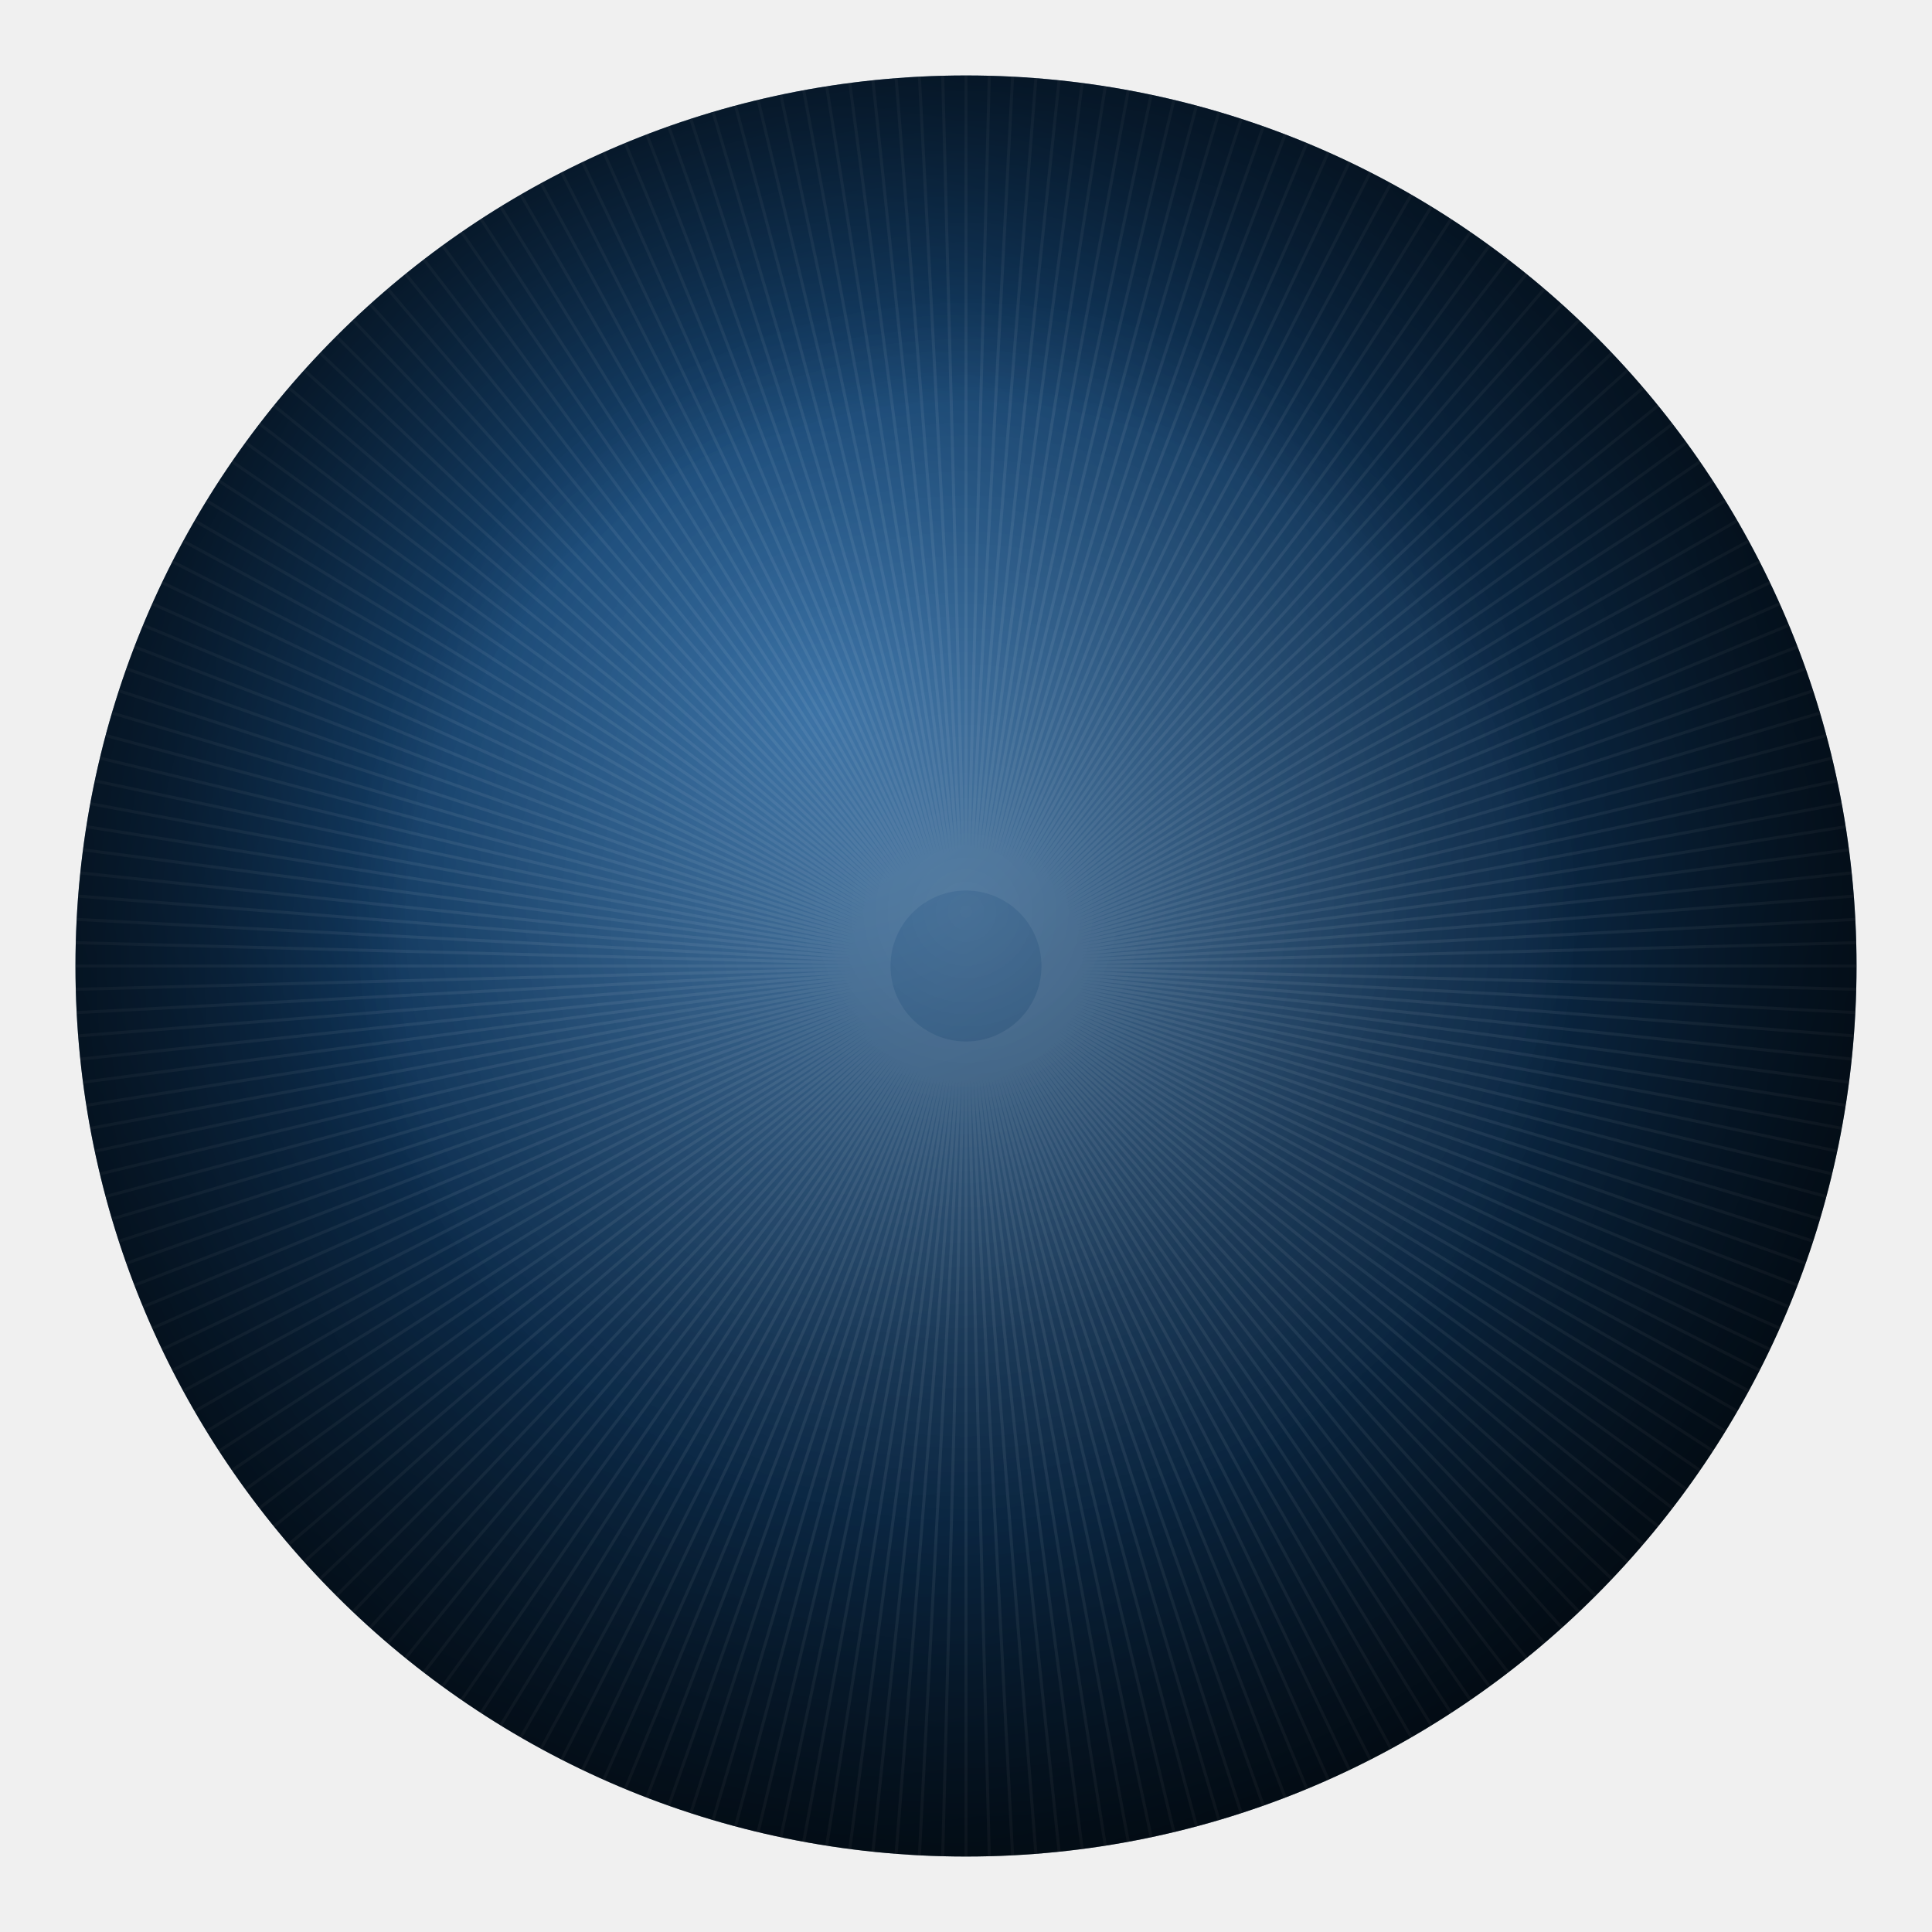
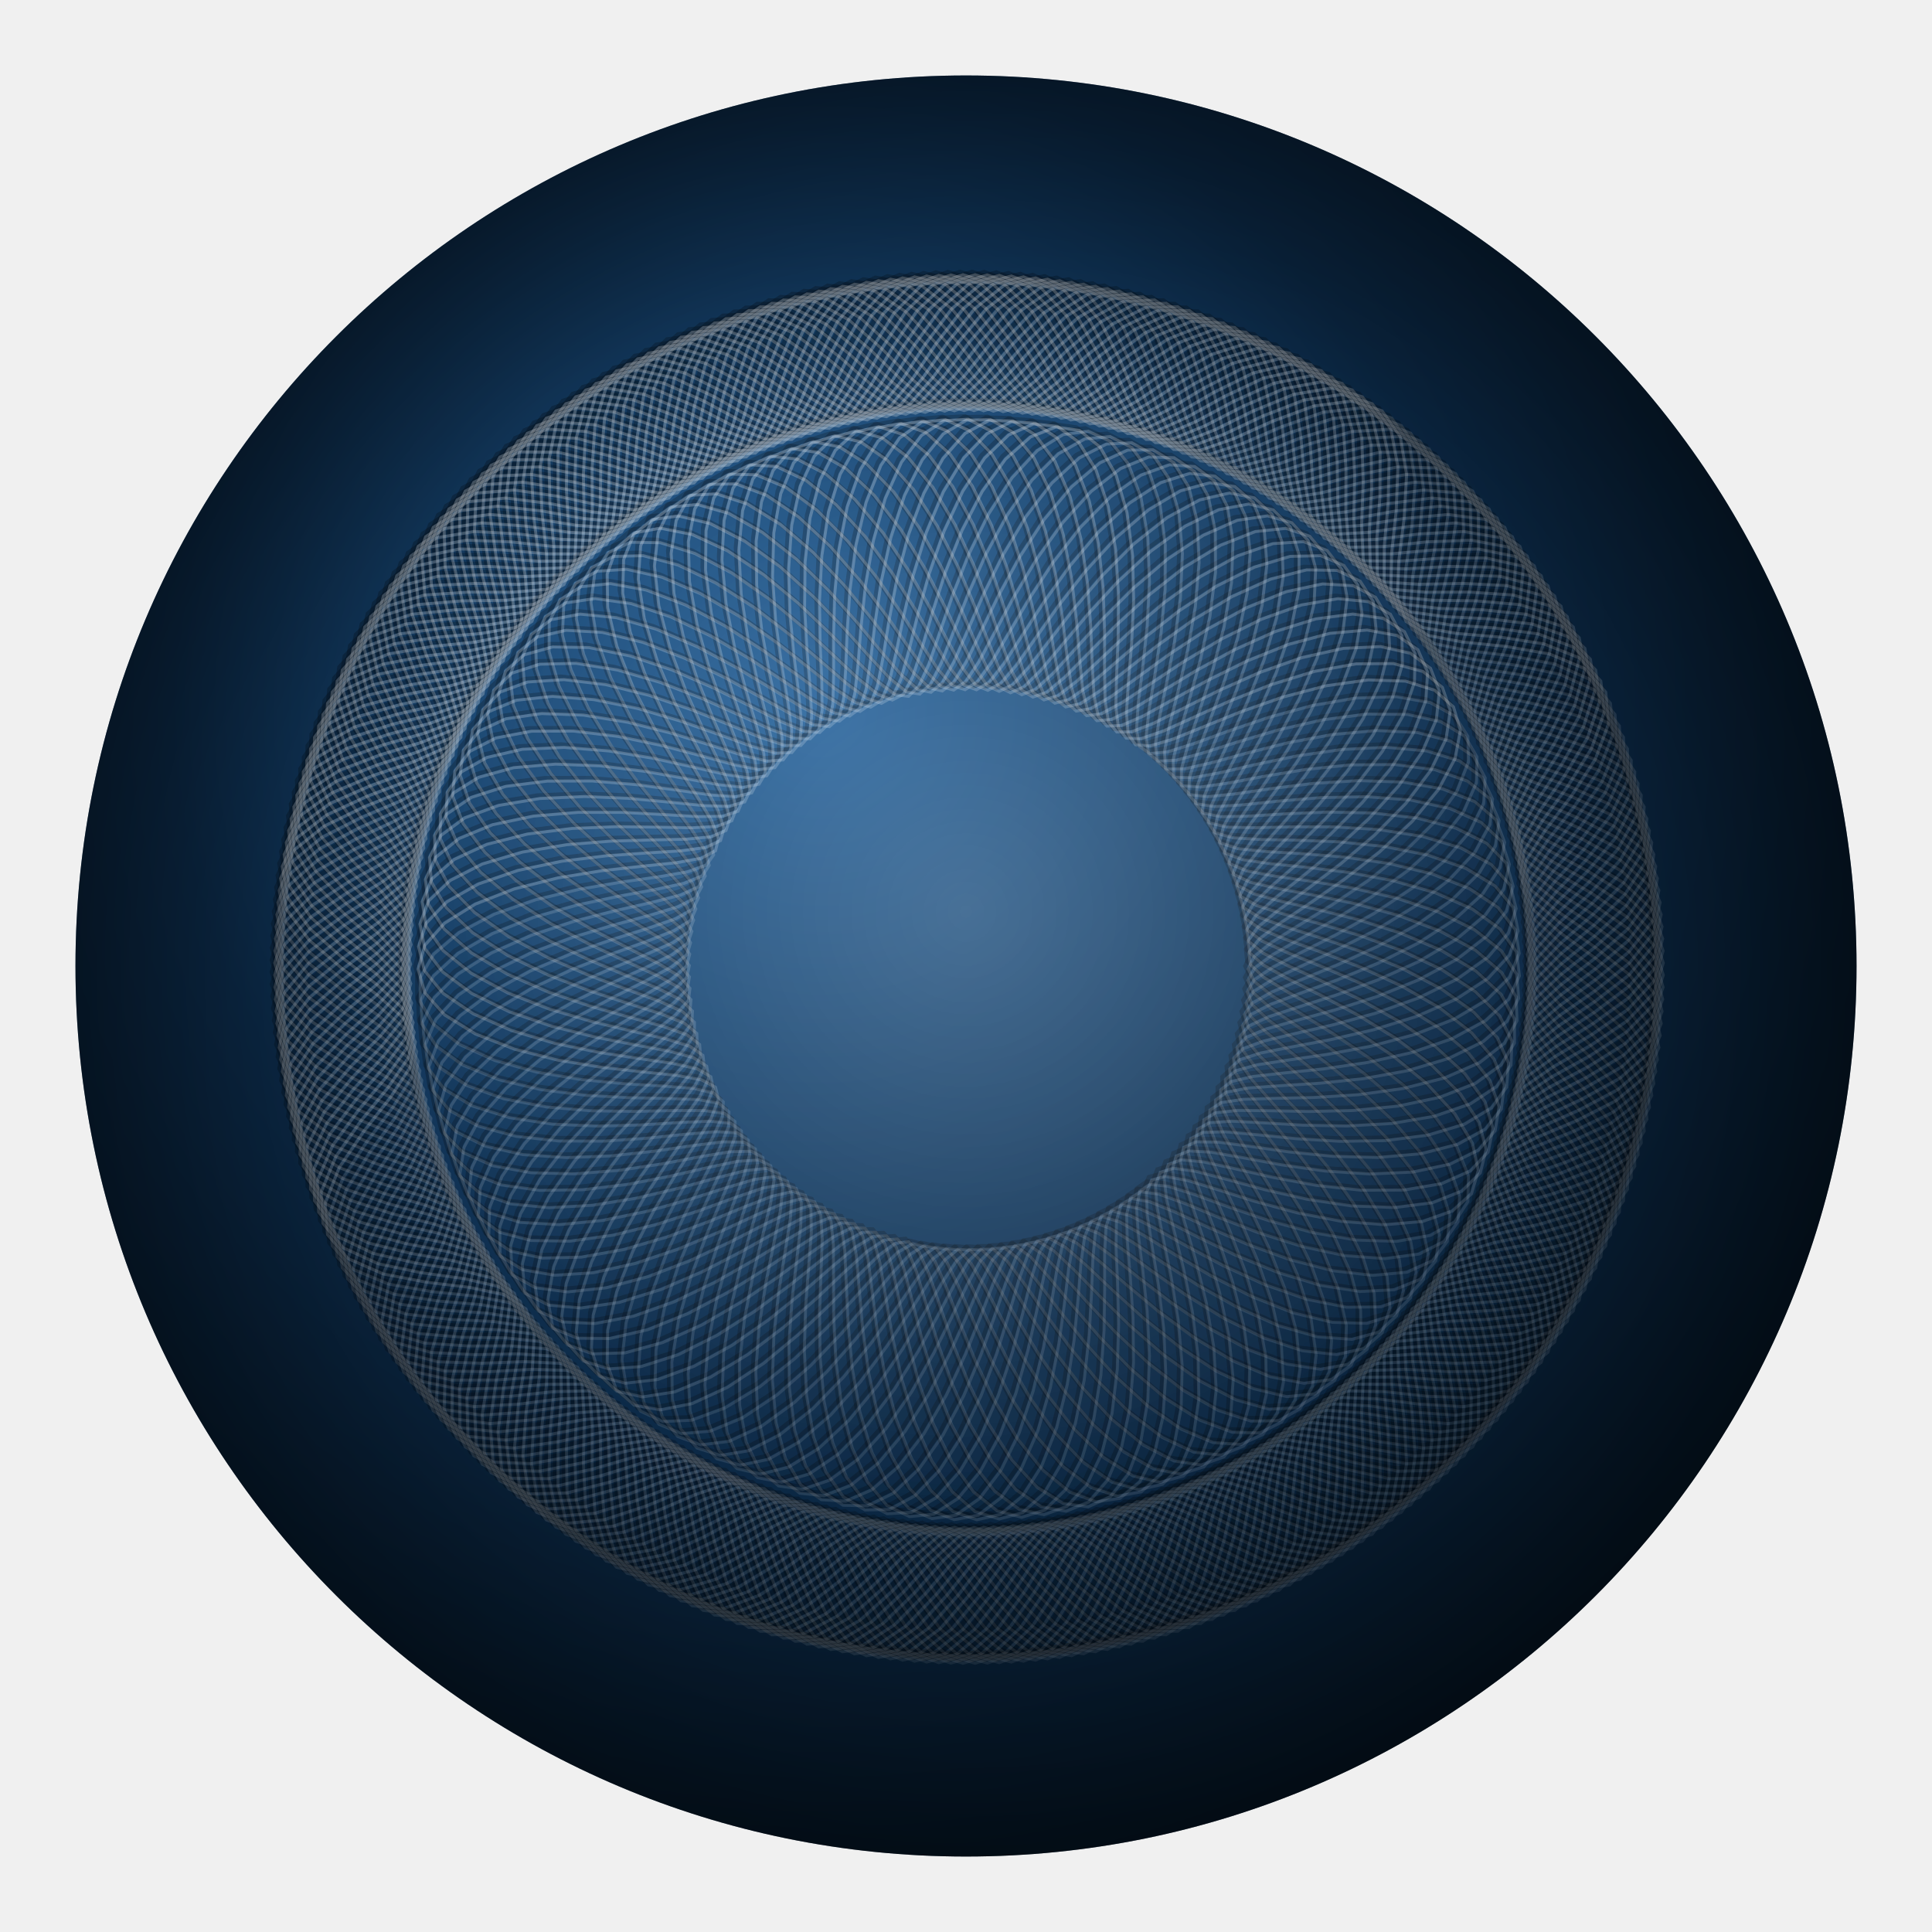
<svg xmlns="http://www.w3.org/2000/svg" viewBox="0 0 512 512">
  <defs>
    <radialGradient id="field" cx=".42" cy=".36" r=".72">
      <stop offset="0" stop-color="#22609A" />
      <stop offset="0.5" stop-color="#0C2C4C" />
      <stop offset="1" stop-color="#04121F" />
    </radialGradient>
    <radialGradient id="lt" cx=".5" cy=".47" r=".34">
      <stop offset="0" stop-color="#FFFFFF" stop-opacity=".2" />
      <stop offset="1" stop-color="#FFFFFF" stop-opacity="0" />
    </radialGradient>
    <radialGradient id="vig" cx=".5" cy=".5" r=".5">
      <stop offset=".62" stop-color="#000" stop-opacity="0" />
      <stop offset="1" stop-color="#000" stop-opacity=".5" />
    </radialGradient>
+     <linearGradient id="gl" gradientUnits="userSpaceOnUse" x1="60" y1="40" x2="452" y2="472">
+       <stop offset="0" stop-color="#FFFFFF" stop-opacity=".36" />
+       <stop offset=".5" stop-color="#FFFFFF" stop-opacity=".14" />
+       <stop offset="1" stop-color="#FFFFFF" stop-opacity=".05" />
+     </linearGradient>
+     <path id="w1" d="M256 146L261.27 135.29L267.39 125.85L274.09 118.62L280.98 114.36L287.59 113.49L293.47 116.16L298.21 122.13L301.54 130.89L303.37 141.65L303.81 153.46L303.19 165.34L302 176.33L300.84 185.61L300.38 192.62L301.24 197.05L303.92 198.89L308.74 198.44L315.78 196.22L324.84 192.92L335.48 189.31L347 186.18L358.57 184.18L369.29 183.83L378.26 185.41L384.75 188.98L388.2 194.36L388.35 201.18L385.28 208.95L379.36 217.11L371.25 225.12L361.86 232.53L352.2 239.04L343.33 244.5L336.2 248.98L331.59 252.7L330 256L331.59 259.3L336.2 263.02L343.33 267.5L352.2 272.96L361.86 279.47L371.25 286.88L379.36 294.89L385.28 303.05L388.35 310.82L388.2 317.64L384.75 323.02L378.26 326.59L369.29 328.17L358.57 327.82L347 325.82L335.48 322.69L324.84 319.08L315.78 315.78L308.74 313.56L303.92 313.11L301.24 314.95L300.38 319.38L300.84 326.39L302 335.67L303.19 346.66L303.81 358.54L303.37 370.35L301.54 381.11L298.21 389.87L293.47 395.84L287.59 398.51L280.98 397.64L274.09 393.38L267.39 386.15L261.27 376.71L256 366L251.67 355.08L248.21 345.01L245.37 336.74L242.77 331.01L239.98 328.28L236.53 328.66L232.05 331.95L226.29 337.62L219.18 344.9L210.84 352.85L201.61 360.48L192 366.85L182.64 371.16L174.19 372.83L167.31 371.59L162.5 367.42L160.11 360.64L160.22 351.78L162.64 341.55L166.95 330.72L172.46 320.1L178.36 310.37L183.74 302.04L187.74 295.41L189.6 290.56L188.81 287.33L185.1 285.37L178.55 284.19L169.54 283.26L158.75 282.06L147.07 280.15L135.55 277.24L125.21 273.22L117.04 268.16L111.8 262.3L110 256L111.8 249.7L117.04 243.84L125.21 238.78L135.55 234.76L147.07 231.85L158.75 229.94L169.54 228.74L178.55 227.81L185.1 226.63L188.81 224.67L189.6 221.44L187.74 216.59L183.74 209.96L178.36 201.63L172.46 191.9L166.95 181.28L162.64 170.45L160.22 160.22L160.11 151.36L162.5 144.58L167.31 140.41L174.19 139.17L182.64 140.84L192 145.15L201.61 151.52L210.84 159.15L219.18 167.1L226.29 174.38L232.05 180.05L236.53 183.34L239.98 183.72L242.77 180.99L245.37 175.26L248.21 166.99L251.67 156.92L256 146z" fill="none" />
+     <path id="w2" d="M256 90L263.63 81.17L271.83 75.1L280.02 73.57L287.53 77.17L293.88 85.15L298.96 95.66L303.21 106.27L307.44 114.66L312.64 119.27L319.57 119.68L328.49 116.74L339 112.24L350.03 108.41L360.15 107.25L368.01 110.02L372.72 116.9L374.23 126.98L373.38 138.62L371.75 149.93L371.22 159.32L373.42 165.9L379.21 169.73L388.41 171.64L399.76 173L411.23 175.19L420.58 179.26L425.99 185.59L426.64 193.89L422.9 203.38L416.34 213.04L409.28 222.02L404.13 229.88L402.73 236.68L405.84 242.89L412.85 249.15L422 256L430.83 263.63L436.9 271.83L438.43 280.02L434.83 287.53L426.85 293.88L416.34 298.96L405.73 303.21L397.34 307.44L392.73 312.64L392.32 319.57L395.26 328.49L399.76 339L403.59 350.03L404.75 360.15L401.98 368.01L395.1 372.72L385.02 374.23L373.38 373.38L362.07 371.75L352.68 371.22L346.1 373.42L342.27 379.21L340.36 388.41L339 399.76L336.81 411.23L332.74 420.58L326.41 425.99L318.11 426.64L308.62 422.9L298.96 416.34L289.98 409.28L282.12 404.13L275.32 402.73L269.11 405.84L262.85 412.85L256 422L248.37 430.83L240.17 436.9L231.98 438.43L224.47 434.83L218.12 426.85L213.04 416.34L208.79 405.73L204.56 397.34L199.36 392.73L192.43 392.32L183.51 395.26L173 399.76L161.97 403.59L151.85 404.75L143.99 401.98L139.28 395.1L137.77 385.02L138.62 373.38L140.25 362.07L140.78 352.68L138.58 346.1L132.79 342.27L123.59 340.36L112.24 339L100.77 336.81L91.42 332.74L86.01 326.41L85.36 318.11L89.1 308.62L95.66 298.96L102.72 289.98L107.87 282.12L109.27 275.32L106.16 269.11L99.15 262.85L90 256L81.17 248.37L75.1 240.17L73.57 231.98L77.17 224.47L85.15 218.12L95.66 213.04L106.27 208.79L114.66 204.56L119.27 199.36L119.68 192.43L116.74 183.51L112.24 173L108.41 161.97L107.25 151.85L110.02 143.99L116.9 139.28L126.98 137.77L138.62 138.62L149.93 140.25L159.32 140.78L165.9 138.58L169.73 132.79L171.64 123.59L173 112.24L175.19 100.77L179.26 91.42L185.59 86.01L193.89 85.36L203.38 89.1L213.04 95.66L222.02 102.72L229.88 107.87L236.68 109.27L242.89 106.16L249.15 99.15L256 90z" fill="none" />
  </defs>
  <circle cx="256" cy="256" r="236" fill="url(#field)" />
-   <path d="M256 236L256 20M256.52 236.01L262.18 20.08M257.05 236.03L268.35 20.32M257.57 236.06L274.52 20.73M258.09 236.11L280.67 21.29M258.61 236.17L286.8 22.02M259.13 236.25L292.92 22.91M259.64 236.33L299.01 23.95M260.16 236.44L305.07 25.16M260.67 236.55L311.09 26.52M261.18 236.68L317.08 28.04M261.68 236.82L323.03 29.72M262.18 236.98L328.93 31.55M262.68 237.15L334.78 33.54M263.17 237.33L340.57 35.68M263.65 237.52L346.31 37.96M264.13 237.73L351.99 40.4M264.61 237.95L357.6 42.99M265.08 238.18L363.14 45.72M265.54 238.42L368.61 48.6M266 238.68L374 51.62M266.45 238.95L379.31 54.78M266.89 239.23L384.53 58.07M267.33 239.52L389.67 61.51M267.76 239.82L394.72 65.07M268.18 240.13L399.67 68.77M268.59 240.46L404.52 72.59M268.99 240.79L409.27 76.54M269.38 241.14L413.91 80.62M269.77 241.49L418.45 84.81M270.14 241.86L422.88 89.12M270.51 242.23L427.19 93.55M270.86 242.62L431.38 98.09M271.21 243.01L435.46 102.73M271.54 243.41L439.41 107.48M271.87 243.82L443.23 112.33M272.18 244.24L446.93 117.28M272.48 244.67L450.49 122.33M272.77 245.11L453.93 127.47M273.05 245.55L457.22 132.69M273.32 246L460.38 138M273.58 246.46L463.4 143.39M273.82 246.92L466.28 148.86M274.05 247.39L469.01 154.4M274.27 247.87L471.6 160.01M274.48 248.35L474.04 165.69M274.67 248.83L476.32 171.43M274.85 249.32L478.46 177.22M275.02 249.82L480.45 183.07M275.18 250.32L482.28 188.97M275.32 250.82L483.96 194.92M275.45 251.33L485.48 200.91M275.56 251.84L486.84 206.93M275.67 252.36L488.05 212.99M275.75 252.87L489.09 219.08M275.83 253.39L489.98 225.2M275.89 253.91L490.71 231.33M275.94 254.43L491.27 237.48M275.97 254.95L491.68 243.65M275.99 255.48L491.92 249.82M276 256L492 256M275.99 256.52L491.92 262.18M275.97 257.05L491.68 268.35M275.94 257.57L491.27 274.52M275.89 258.09L490.71 280.67M275.83 258.61L489.98 286.8M275.75 259.13L489.09 292.92M275.67 259.64L488.05 299.01M275.56 260.16L486.84 305.07M275.45 260.67L485.48 311.09M275.32 261.18L483.96 317.08M275.18 261.68L482.28 323.03M275.02 262.18L480.45 328.93M274.85 262.68L478.46 334.78M274.67 263.17L476.32 340.57M274.48 263.65L474.04 346.31M274.27 264.13L471.6 351.99M274.05 264.61L469.01 357.6M273.82 265.08L466.28 363.14M273.58 265.54L463.4 368.61M273.32 266L460.38 374M273.05 266.45L457.22 379.31M272.77 266.89L453.93 384.53M272.48 267.33L450.49 389.67M272.18 267.76L446.93 394.72M271.87 268.18L443.23 399.67M271.54 268.59L439.41 404.52M271.21 268.99L435.46 409.27M270.86 269.38L431.38 413.91M270.51 269.77L427.19 418.45M270.14 270.14L422.88 422.88M269.77 270.51L418.45 427.19M269.38 270.86L413.91 431.38M268.99 271.21L409.27 435.46M268.59 271.54L404.52 439.41M268.18 271.87L399.67 443.23M267.76 272.18L394.72 446.93M267.33 272.48L389.67 450.49M266.89 272.77L384.53 453.93M266.45 273.05L379.31 457.22M266 273.32L374 460.38M265.54 273.58L368.61 463.4M265.08 273.82L363.14 466.28M264.61 274.05L357.6 469.01M264.13 274.27L351.99 471.6M263.65 274.48L346.31 474.04M263.17 274.67L340.57 476.32M262.68 274.85L334.78 478.46M262.18 275.02L328.93 480.45M261.68 275.18L323.03 482.28M261.18 275.32L317.08 483.96M260.67 275.45L311.09 485.48M260.16 275.56L305.07 486.84M259.64 275.67L299.01 488.05M259.13 275.75L292.92 489.09M258.61 275.83L286.8 489.98M258.09 275.89L280.67 490.71M257.57 275.94L274.52 491.27M257.05 275.97L268.35 491.68M256.52 275.99L262.18 491.92M256 276L256 492M255.48 275.99L249.82 491.92M254.95 275.97L243.65 491.68M254.43 275.94L237.48 491.27M253.91 275.89L231.33 490.71M253.39 275.83L225.2 489.98M252.87 275.75L219.08 489.09M252.36 275.67L212.99 488.05M251.84 275.56L206.93 486.84M251.33 275.45L200.91 485.48M250.82 275.32L194.92 483.96M250.32 275.18L188.97 482.28M249.82 275.02L183.07 480.45M249.32 274.85L177.22 478.46M248.83 274.67L171.43 476.32M248.35 274.48L165.69 474.04M247.87 274.27L160.01 471.6M247.39 274.05L154.4 469.01M246.92 273.82L148.86 466.28M246.46 273.58L143.39 463.4M246 273.32L138 460.38M245.55 273.05L132.69 457.22M245.11 272.77L127.47 453.93M244.67 272.48L122.33 450.49M244.24 272.18L117.28 446.93M243.82 271.87L112.33 443.23M243.41 271.54L107.48 439.41M243.01 271.21L102.73 435.46M242.62 270.86L98.09 431.38M242.23 270.51L93.55 427.19M241.86 270.14L89.12 422.88M241.49 269.77L84.81 418.45M241.14 269.38L80.62 413.91M240.79 268.99L76.54 409.27M240.46 268.59L72.59 404.52M240.13 268.18L68.77 399.67M239.82 267.76L65.07 394.72M239.52 267.33L61.51 389.67M239.23 266.89L58.07 384.53M238.95 266.45L54.78 379.31M238.68 266L51.62 374M238.42 265.54L48.6 368.61M238.18 265.08L45.72 363.14M237.95 264.61L42.99 357.6M237.73 264.13L40.4 351.99M237.52 263.65L37.96 346.31M237.33 263.17L35.68 340.57M237.15 262.68L33.54 334.78M236.98 262.18L31.55 328.93M236.82 261.68L29.72 323.03M236.68 261.18L28.04 317.08M236.55 260.67L26.52 311.09M236.44 260.16L25.16 305.07M236.33 259.64L23.95 299.01M236.25 259.13L22.91 292.92M236.17 258.61L22.02 286.8M236.11 258.09L21.29 280.67M236.06 257.57L20.73 274.52M236.03 257.05L20.32 268.35M236.01 256.52L20.08 262.18M236 256L20 256M236.01 255.48L20.08 249.82M236.03 254.95L20.32 243.65M236.06 254.43L20.73 237.48M236.11 253.91L21.29 231.33M236.17 253.39L22.02 225.2M236.25 252.87L22.91 219.08M236.33 252.36L23.95 212.99M236.44 251.84L25.16 206.93M236.55 251.33L26.52 200.91M236.68 250.82L28.04 194.92M236.82 250.32L29.72 188.97M236.98 249.82L31.55 183.07M237.15 249.32L33.54 177.22M237.33 248.83L35.68 171.43M237.52 248.35L37.96 165.69M237.73 247.87L40.4 160.01M237.95 247.39L42.99 154.4M238.18 246.92L45.72 148.86M238.42 246.46L48.6 143.39M238.68 246L51.62 138M238.95 245.55L54.78 132.69M239.23 245.11L58.07 127.47M239.52 244.67L61.51 122.33M239.82 244.24L65.07 117.28M240.13 243.82L68.77 112.33M240.46 243.41L72.59 107.48M240.79 243.01L76.54 102.73M241.14 242.62L80.62 98.09M241.49 242.23L84.81 93.55M241.86 241.86L89.12 89.12M242.23 241.49L93.55 84.81M242.62 241.14L98.09 80.62M243.01 240.79L102.73 76.54M243.41 240.46L107.48 72.59M243.82 240.13L112.33 68.77M244.24 239.82L117.28 65.07M244.67 239.52L122.33 61.51M245.11 239.23L127.47 58.07M245.55 238.95L132.69 54.78M246 238.68L138 51.62M246.46 238.42L143.39 48.6M246.92 238.18L148.86 45.72M247.39 237.95L154.4 42.99M247.87 237.73L160.01 40.4M248.35 237.52L165.69 37.96M248.83 237.33L171.43 35.68M249.32 237.15L177.22 33.54M249.82 236.98L183.07 31.55M250.32 236.82L188.97 29.72M250.82 236.68L194.92 28.04M251.33 236.55L200.91 26.52M251.84 236.44L206.93 25.16M252.36 236.33L212.99 23.95M252.87 236.25L219.08 22.91M253.39 236.17L225.2 22.02M253.91 236.11L231.33 21.29M254.43 236.06L237.48 20.73M254.95 236.03L243.65 20.32M255.48 236.01L249.82 20.08" stroke="#FFFFFF" stroke-width=".8" opacity=".07" />
+   <g stroke="#000000" stroke-opacity=".22" stroke-width="1.1">
+     <use href="#w1" transform="rotate(0 256 256)" />
+     <use href="#w1" transform="rotate(2.34 256 256)" />
+     <use href="#w1" transform="rotate(4.68 256 256)" />
+     <use href="#w1" transform="rotate(7.01 256 256)" />
+     <use href="#w1" transform="rotate(9.35 256 256)" />
+     <use href="#w1" transform="rotate(11.69 256 256)" />
+     <use href="#w1" transform="rotate(14.03 256 256)" />
+     <use href="#w1" transform="rotate(16.36 256 256)" />
+     <use href="#w1" transform="rotate(18.7 256 256)" />
+     <use href="#w1" transform="rotate(21.04 256 256)" />
+     <use href="#w1" transform="rotate(23.38 256 256)" />
+     <use href="#w1" transform="rotate(25.71 256 256)" />
+     <use href="#w1" transform="rotate(28.05 256 256)" />
+     <use href="#w1" transform="rotate(30.39 256 256)" />
+     <use href="#w1" transform="rotate(32.73 256 256)" />
+     <use href="#w1" transform="rotate(35.06 256 256)" />
+     <use href="#w1" transform="rotate(37.4 256 256)" />
+     <use href="#w1" transform="rotate(39.74 256 256)" />
+     <use href="#w1" transform="rotate(42.08 256 256)" />
+     <use href="#w1" transform="rotate(44.42 256 256)" />
+     <use href="#w1" transform="rotate(46.75 256 256)" />
+     <use href="#w1" transform="rotate(49.09 256 256)" />
+     <use href="#w2" transform="rotate(0 256 256)" />
+     <use href="#w2" transform="rotate(1 256 256)" />
+     <use href="#w2" transform="rotate(2 256 256)" />
+     <use href="#w2" transform="rotate(3 256 256)" />
+     <use href="#w2" transform="rotate(4 256 256)" />
+     <use href="#w2" transform="rotate(5 256 256)" />
+     <use href="#w2" transform="rotate(6 256 256)" />
+     <use href="#w2" transform="rotate(7 256 256)" />
+     <use href="#w2" transform="rotate(8 256 256)" />
+     <use href="#w2" transform="rotate(9 256 256)" />
+     <use href="#w2" transform="rotate(10 256 256)" />
+     <use href="#w2" transform="rotate(11 256 256)" />
+     <use href="#w2" transform="rotate(12 256 256)" />
+     <use href="#w2" transform="rotate(13 256 256)" />
+     <use href="#w2" transform="rotate(14 256 256)" />
+     <use href="#w2" transform="rotate(15 256 256)" />
+     <use href="#w2" transform="rotate(16 256 256)" />
+     <use href="#w2" transform="rotate(17 256 256)" />
+     <use href="#w2" transform="rotate(18 256 256)" />
+     <use href="#w2" transform="rotate(19 256 256)" />
+     <use href="#w2" transform="rotate(20 256 256)" />
+     <use href="#w2" transform="rotate(21 256 256)" />
+     <use href="#w2" transform="rotate(22 256 256)" />
+     <use href="#w2" transform="rotate(23 256 256)" />
+     <use href="#w2" transform="rotate(24 256 256)" />
+     <use href="#w2" transform="rotate(25 256 256)" />
+     <use href="#w2" transform="rotate(26 256 256)" />
+     <use href="#w2" transform="rotate(27 256 256)" />
+     <use href="#w2" transform="rotate(28 256 256)" />
+     <use href="#w2" transform="rotate(29 256 256)" />
+   </g>
+   <g stroke="url(#gl)" stroke-width=".8" transform="translate(.8 .8)">
+     <use href="#w1" transform="rotate(0 256 256)" />
+     <use href="#w1" transform="rotate(2.34 256 256)" />
+     <use href="#w1" transform="rotate(4.68 256 256)" />
+     <use href="#w1" transform="rotate(7.01 256 256)" />
+     <use href="#w1" transform="rotate(9.35 256 256)" />
+     <use href="#w1" transform="rotate(11.69 256 256)" />
+     <use href="#w1" transform="rotate(14.03 256 256)" />
+     <use href="#w1" transform="rotate(16.36 256 256)" />
+     <use href="#w1" transform="rotate(18.7 256 256)" />
+     <use href="#w1" transform="rotate(21.04 256 256)" />
+     <use href="#w1" transform="rotate(23.38 256 256)" />
+     <use href="#w1" transform="rotate(25.71 256 256)" />
+     <use href="#w1" transform="rotate(28.05 256 256)" />
+     <use href="#w1" transform="rotate(30.39 256 256)" />
+     <use href="#w1" transform="rotate(32.73 256 256)" />
+     <use href="#w1" transform="rotate(35.06 256 256)" />
+     <use href="#w1" transform="rotate(37.4 256 256)" />
+     <use href="#w1" transform="rotate(39.74 256 256)" />
+     <use href="#w1" transform="rotate(42.08 256 256)" />
+     <use href="#w1" transform="rotate(44.42 256 256)" />
+     <use href="#w1" transform="rotate(46.75 256 256)" />
+     <use href="#w1" transform="rotate(49.09 256 256)" />
+     <use href="#w2" transform="rotate(0 256 256)" />
+     <use href="#w2" transform="rotate(1 256 256)" />
+     <use href="#w2" transform="rotate(2 256 256)" />
+     <use href="#w2" transform="rotate(3 256 256)" />
+     <use href="#w2" transform="rotate(4 256 256)" />
+     <use href="#w2" transform="rotate(5 256 256)" />
+     <use href="#w2" transform="rotate(6 256 256)" />
+     <use href="#w2" transform="rotate(7 256 256)" />
+     <use href="#w2" transform="rotate(8 256 256)" />
+     <use href="#w2" transform="rotate(9 256 256)" />
+     <use href="#w2" transform="rotate(10 256 256)" />
+     <use href="#w2" transform="rotate(11 256 256)" />
+     <use href="#w2" transform="rotate(12 256 256)" />
+     <use href="#w2" transform="rotate(13 256 256)" />
+     <use href="#w2" transform="rotate(14 256 256)" />
+     <use href="#w2" transform="rotate(15 256 256)" />
+     <use href="#w2" transform="rotate(16 256 256)" />
+     <use href="#w2" transform="rotate(17 256 256)" />
+     <use href="#w2" transform="rotate(18 256 256)" />
+     <use href="#w2" transform="rotate(19 256 256)" />
+     <use href="#w2" transform="rotate(20 256 256)" />
+     <use href="#w2" transform="rotate(21 256 256)" />
+     <use href="#w2" transform="rotate(22 256 256)" />
+     <use href="#w2" transform="rotate(23 256 256)" />
+     <use href="#w2" transform="rotate(24 256 256)" />
+     <use href="#w2" transform="rotate(25 256 256)" />
+     <use href="#w2" transform="rotate(26 256 256)" />
+     <use href="#w2" transform="rotate(27 256 256)" />
+     <use href="#w2" transform="rotate(28 256 256)" />
+     <use href="#w2" transform="rotate(29 256 256)" />
+   </g>
  <circle cx="256" cy="256" r="236" fill="url(#lt)" />
  <circle cx="256" cy="256" r="236" fill="url(#vig)" />
</svg>
